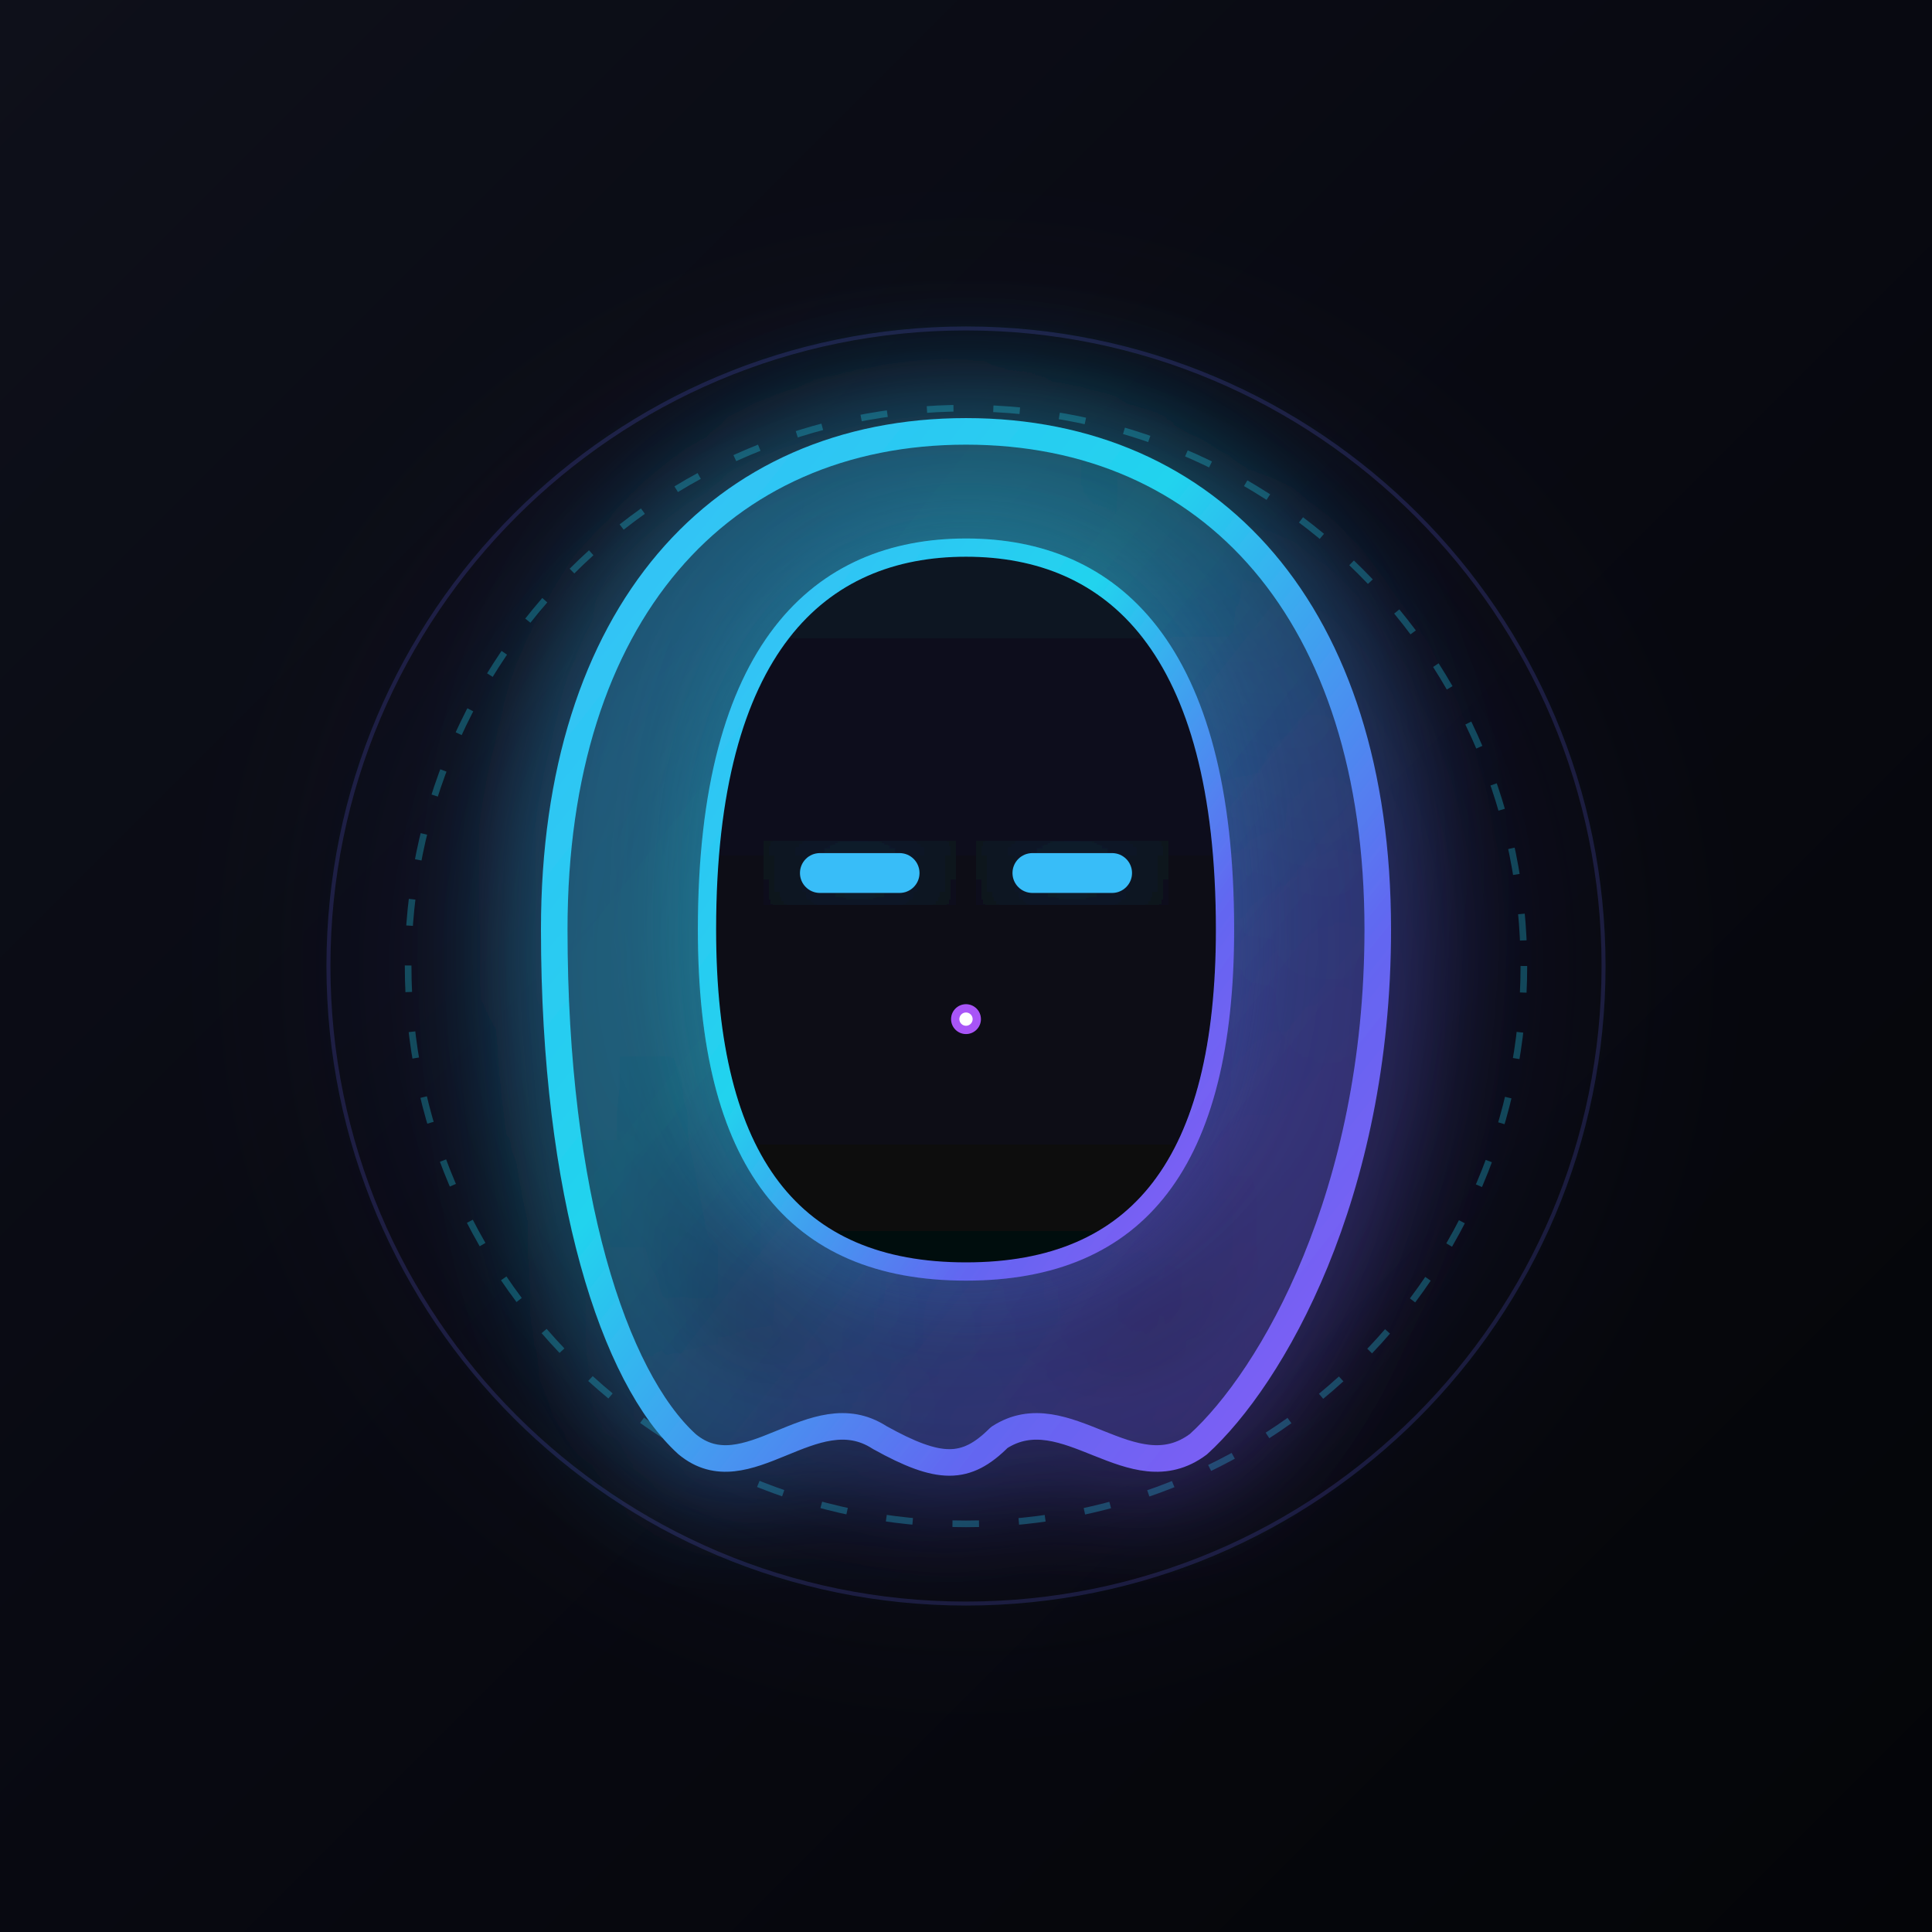
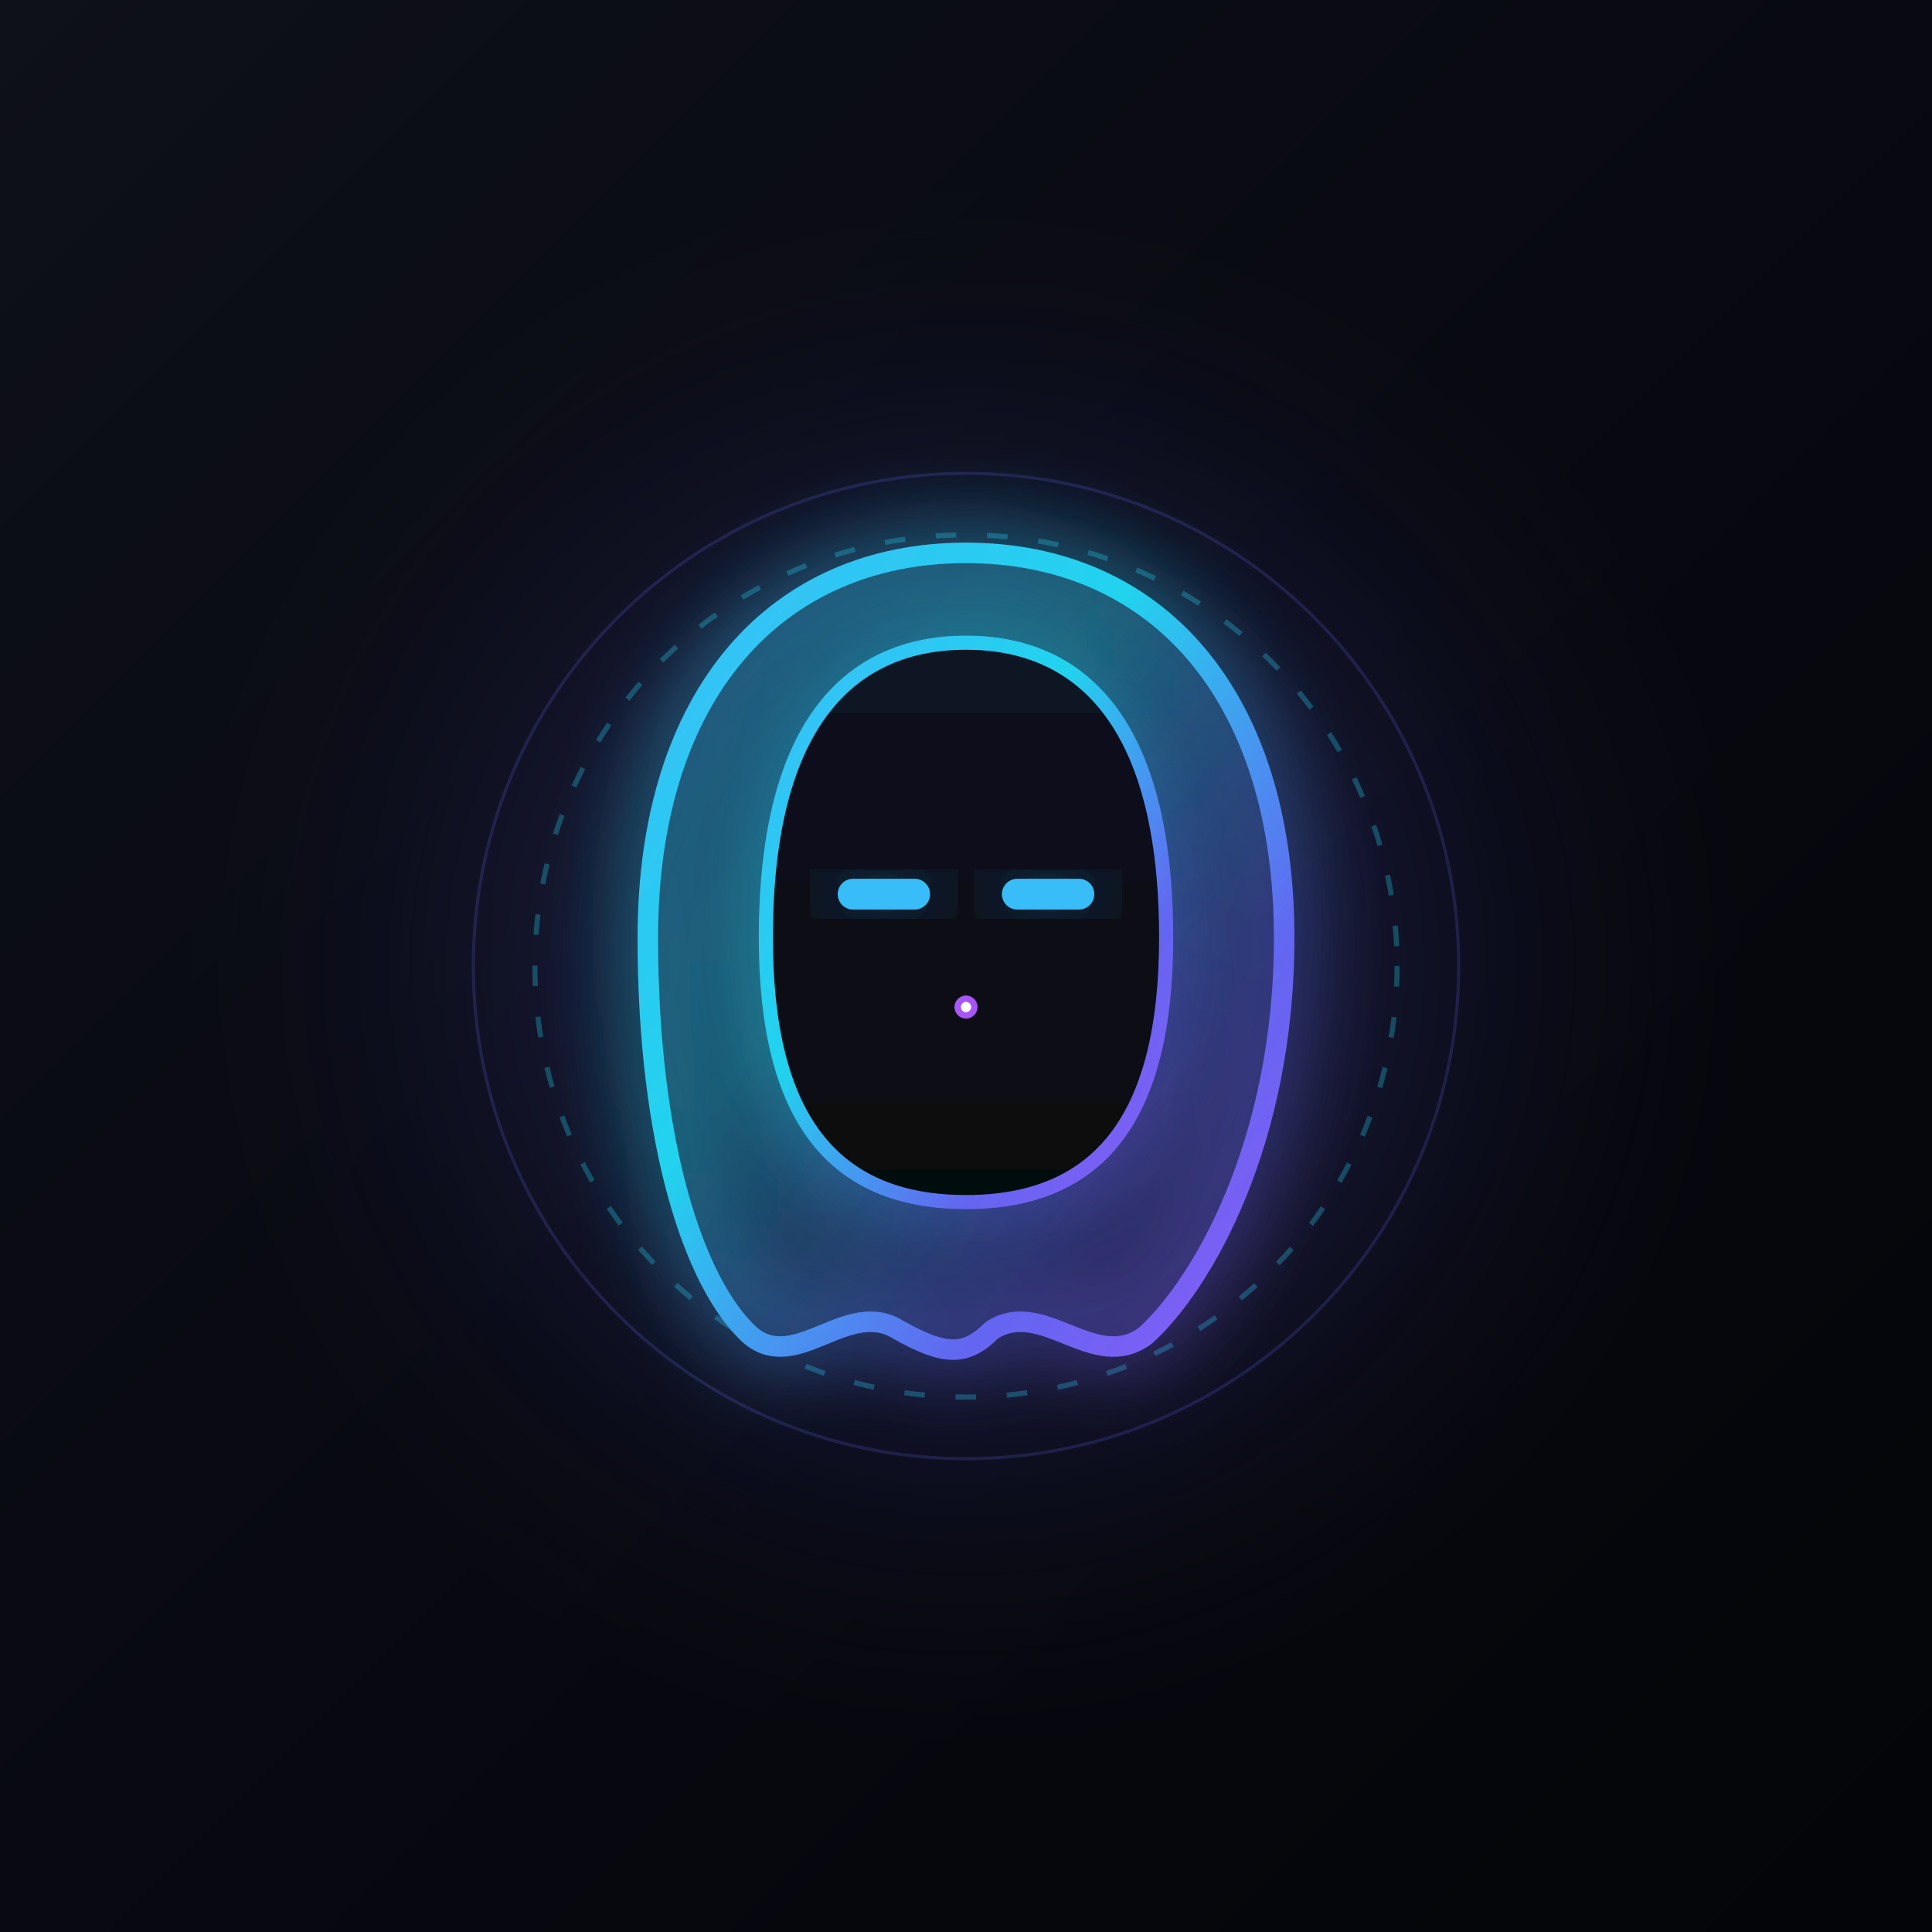
<svg xmlns="http://www.w3.org/2000/svg" width="512" height="512" viewBox="0 0 512 512">
  <defs>
    <linearGradient id="bgVoid" x1="0%" y1="0%" x2="100%" y2="100%">
      <stop offset="0%" stop-color="#0e101a" />
      <stop offset="50%" stop-color="#080911" />
      <stop offset="100%" stop-color="#040508" />
    </linearGradient>
    <linearGradient id="ghostGrad" x1="0%" y1="0%" x2="100%" y2="100%">
      <stop offset="0%" stop-color="#38bdf8" />
      <stop offset="40%" stop-color="#22d3ee" />
      <stop offset="75%" stop-color="#6366f1" />
      <stop offset="100%" stop-color="#8b5cf6" />
    </linearGradient>
    <linearGradient id="hoodInner" x1="0%" y1="0%" x2="0%" y2="100%">
      <stop offset="0%" stop-color="#0f1322" />
      <stop offset="100%" stop-color="#06070e" />
    </linearGradient>
    <filter id="neonGlow" x="-30%" y="-30%" width="160%" height="160%">
-       <feGaussianBlur stdDeviation="17.92" result="blur" />
+       <feGaussianBlur stdDeviation="16" result="blur" />
      <feMerge>
        <feMergeNode in="blur" />
        <feMergeNode in="SourceGraphic" />
      </feMerge>
    </filter>
    <radialGradient id="ambientAura" cx="50%" cy="50%" r="50%">
      <stop offset="0%" stop-color="#06b6d4" stop-opacity="0.25" />
      <stop offset="50%" stop-color="#6366f1" stop-opacity="0.12" />
      <stop offset="100%" stop-color="#080911" stop-opacity="0" />
    </radialGradient>
  </defs>
  <rect width="512" height="512" fill="url(#bgVoid)" />
-   <circle cx="256" cy="256" r="215.04" fill="url(#ambientAura)" />
-   <g transform="translate(256, 256) scale(0.88) translate(-256, -256)">
+   <circle cx="256" cy="256" r="215" fill="url(#ambientAura)" />
+   <g transform="translate(256, 256) scale(0.68) translate(-256, -256)">
    <circle cx="256" cy="256" r="168" fill="none" stroke="#22d3ee" stroke-width="2" stroke-dasharray="8 12" opacity="0.3" />
    <circle cx="256" cy="256" r="192" fill="none" stroke="#6366f1" stroke-width="1.2" opacity="0.2" />
    <g filter="url(#neonGlow)">
      <path d="M 256 95 C 182 95 132 150 132 245 C 132 325 150 380 172 400 C 190 415 210 385 230 398 C 248 408 256 408 266 398 C 286 385 306 415 326 400 C 348 380 380 325 380 245 C 380 150 330 95 256 95 Z" fill="url(#ghostGrad)" fill-opacity="0.15" stroke="url(#ghostGrad)" stroke-width="8" stroke-linejoin="round" />
      <path d="M 178 245 C 178 160 212 130 256 130 C 300 130 334 160 334 245 C 334 315 308 348 256 348 C 204 348 178 315 178 245 Z" fill="url(#hoodInner)" stroke="url(#ghostGrad)" stroke-width="5.5" stroke-linejoin="round" />
      <rect x="206" y="222" width="36" height="12" rx="6" fill="#38bdf8" filter="url(#neonGlow)" />
      <rect x="270" y="222" width="36" height="12" rx="6" fill="#38bdf8" filter="url(#neonGlow)" />
      <circle cx="256" cy="272" r="4.5" fill="#a855f7" filter="url(#neonGlow)" />
      <circle cx="256" cy="272" r="2" fill="#ffffff" />
    </g>
  </g>
</svg>
